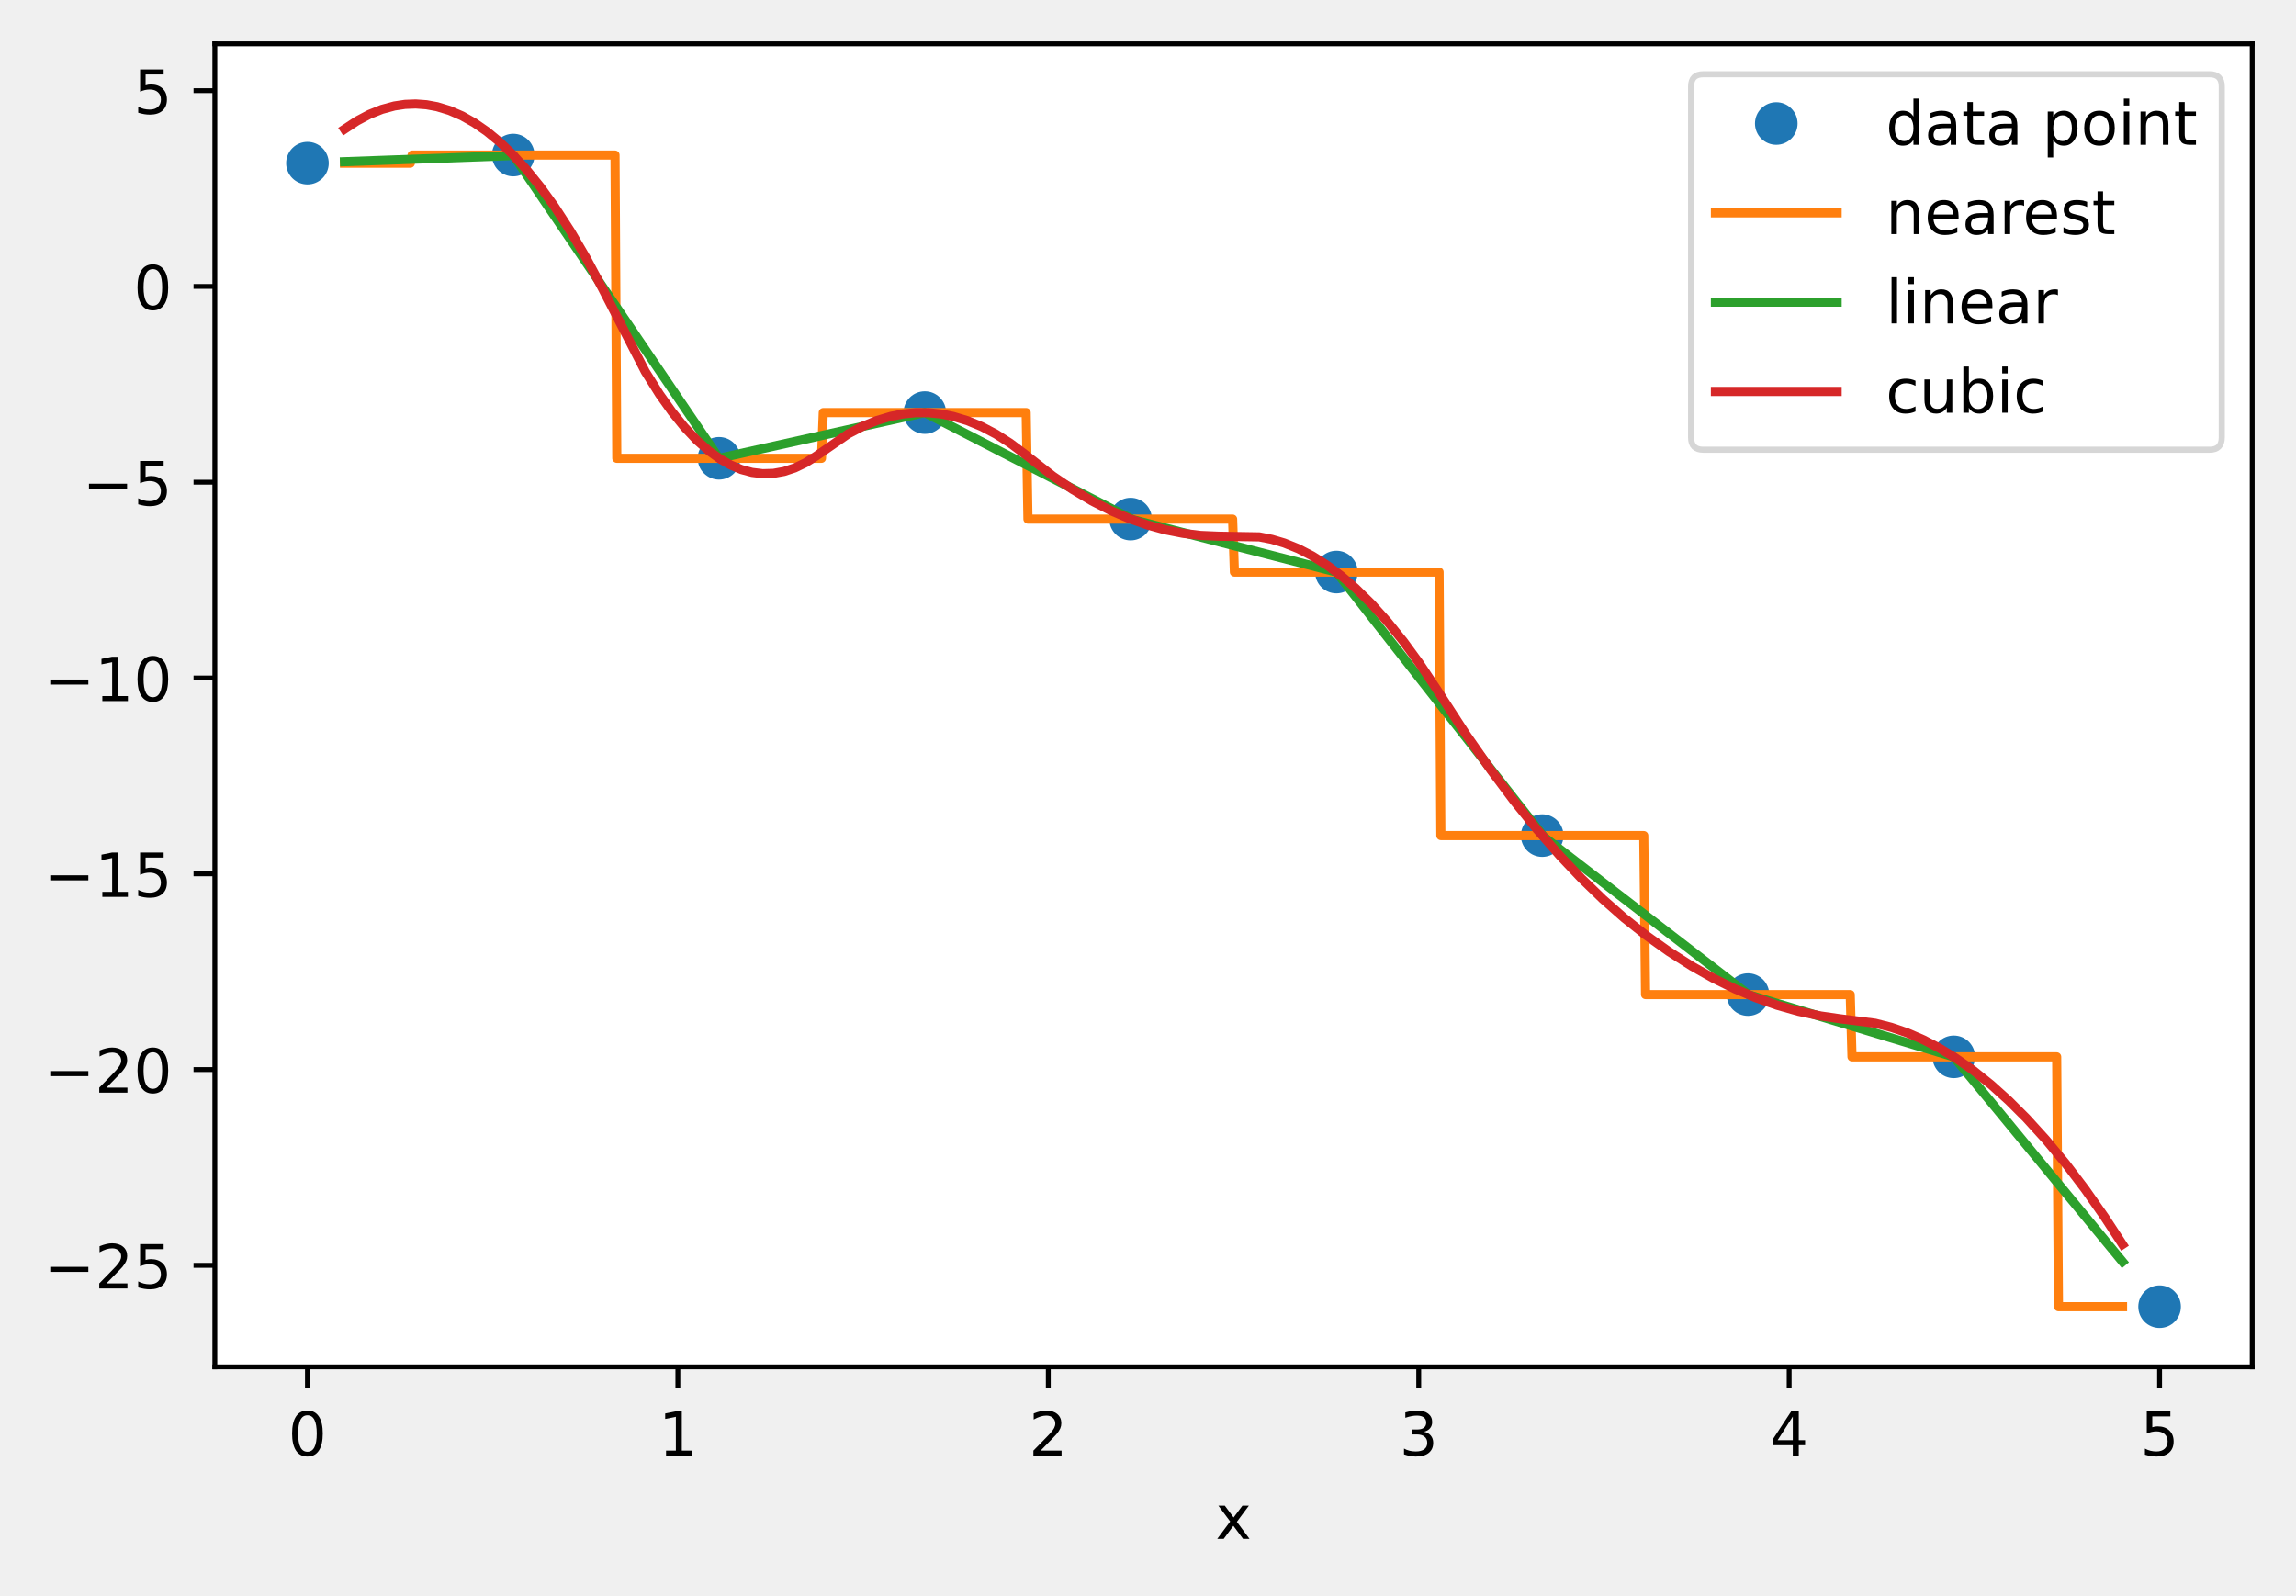
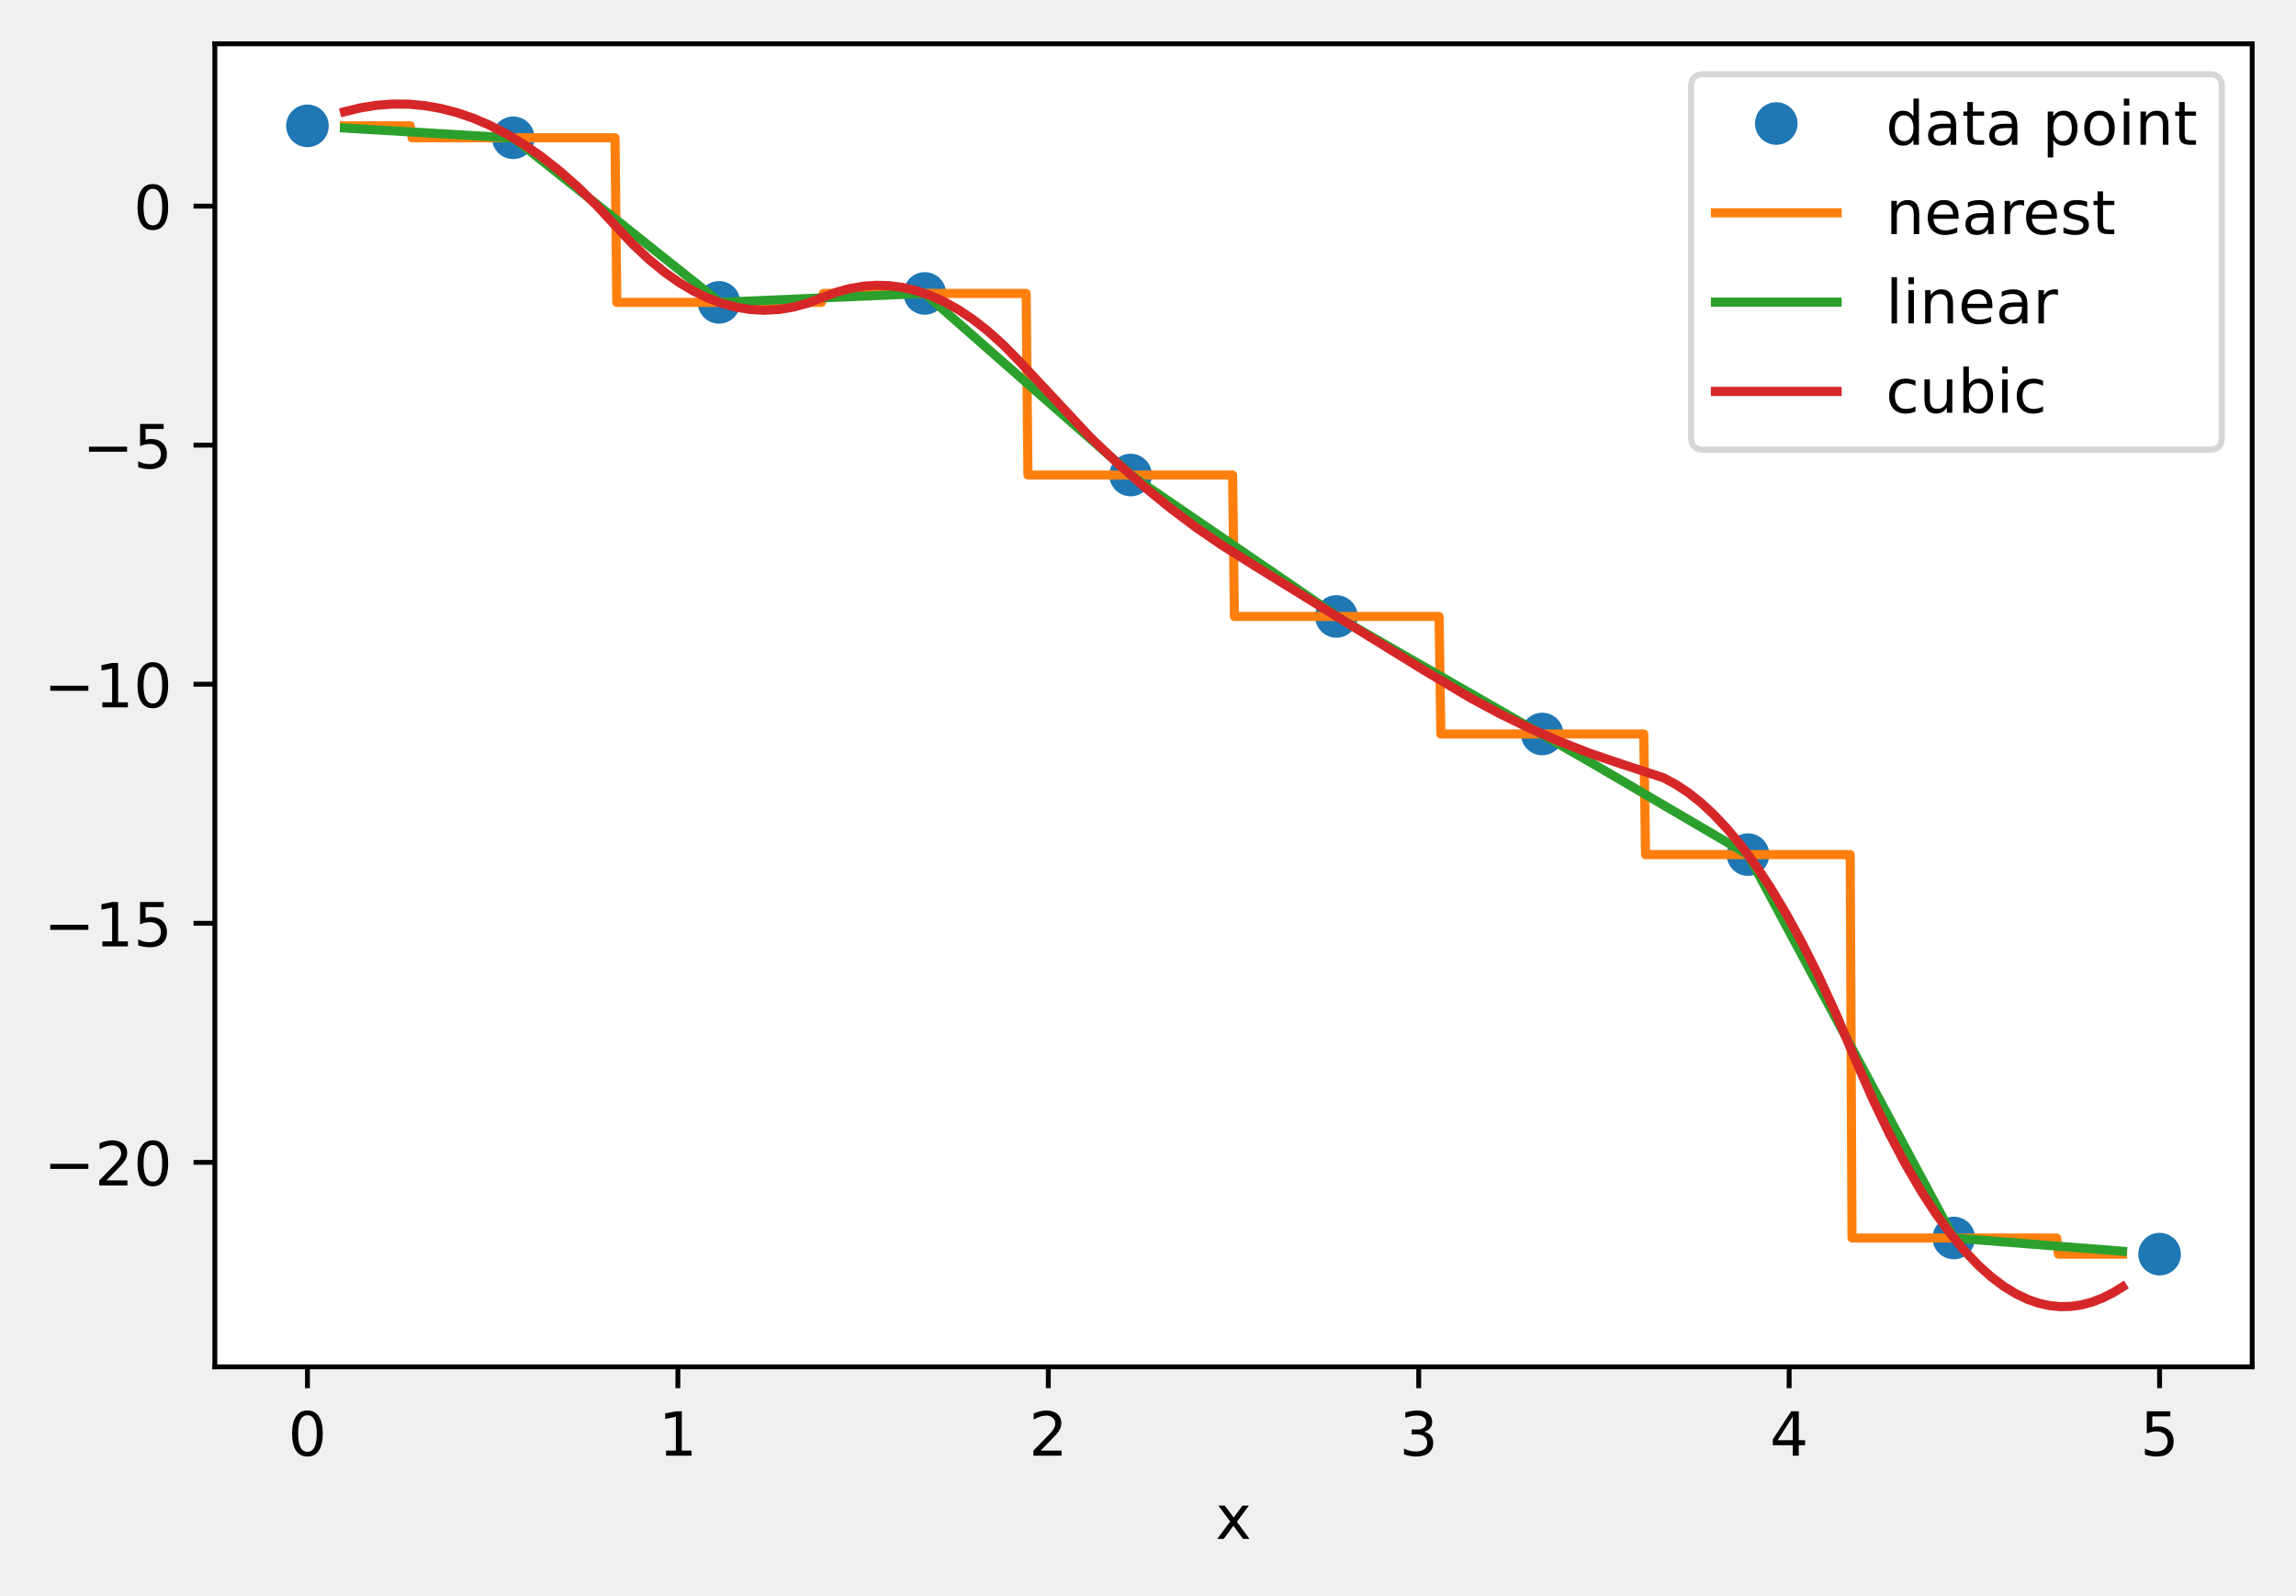
<svg xmlns="http://www.w3.org/2000/svg" xmlns:xlink="http://www.w3.org/1999/xlink" height="262.196pt" version="1.1" viewBox="0 0 377.305 262.196" width="377.305pt">
  <defs>
    <style type="text/css">*{stroke-linecap:butt;stroke-linejoin:round;}</style>
  </defs>
  <g id="figure_1">
    <g id="patch_1">
      <path d="M 0 262.196  L 377.305 262.196  L 377.305 0  L 0 0  z " style="fill:none;" />
    </g>
    <g id="axes_1">
      <g id="patch_2">
        <path d="M 35.305 224.64  L 370.105 224.64  L 370.105 7.2  L 35.305 7.2  z " style="fill:#ffffff;" />
      </g>
      <g id="matplotlib.axis_1">
        <g id="xtick_1">
          <g id="line2d_1">
            <defs>
-               <path d="M 0 0  L 0 3.5  " id="m0f833b8d4b" style="stroke:#000000;stroke-width:0.8;" />
-             </defs>
-             <g>
-               <use style="stroke:#000000;stroke-width:0.8;" x="50.523" xlink:href="#m0f833b8d4b" y="224.64" />
+               <path d="M 0 0  L 0 3.5  " id="m1fe7f9c137" style="stroke:#000000;stroke-width:0.8;" />
+             </defs>
+             <g>
+               <use style="stroke:#000000;stroke-width:0.8;" x="50.523" xlink:href="#m1fe7f9c137" y="224.64" />
            </g>
          </g>
          <g id="text_1">
            <g transform="translate(47.34162 239.2384)scale(0.1 -0.1)">
              <defs>
                <path d="M 31.781 66.406  Q 24.172 66.406 20.328 58.906  Q 16.5 51.422 16.5 36.375  Q 16.5 21.391 20.328 13.891  Q 24.172 6.391 31.781 6.391  Q 39.453 6.391 43.281 13.891  Q 47.125 21.391 47.125 36.375  Q 47.125 51.422 43.281 58.906  Q 39.453 66.406 31.781 66.406  z M 31.781 74.219  Q 44.047 74.219 50.516 64.516  Q 56.984 54.828 56.984 36.375  Q 56.984 17.969 50.516 8.266  Q 44.047 -1.422 31.781 -1.422  Q 19.531 -1.422 13.062 8.266  Q 6.594 17.969 6.594 36.375  Q 6.594 54.828 13.062 64.516  Q 19.531 74.219 31.781 74.219  z " id="DejaVuSans-48" />
              </defs>
              <use xlink:href="#DejaVuSans-48" />
            </g>
          </g>
        </g>
        <g id="xtick_2">
          <g id="line2d_2">
            <g>
-               <use style="stroke:#000000;stroke-width:0.8;" x="111.396" xlink:href="#m0f833b8d4b" y="224.64" />
+               <use style="stroke:#000000;stroke-width:0.8;" x="111.396" xlink:href="#m1fe7f9c137" y="224.64" />
            </g>
          </g>
          <g id="text_2">
            <g transform="translate(108.2143 239.2384)scale(0.1 -0.1)">
              <defs>
                <path d="M 12.406 8.297  L 28.516 8.297  L 28.516 63.922  L 10.984 60.406  L 10.984 69.391  L 28.422 72.906  L 38.281 72.906  L 38.281 8.297  L 54.391 8.297  L 54.391 0  L 12.406 0  z " id="DejaVuSans-49" />
              </defs>
              <use xlink:href="#DejaVuSans-49" />
            </g>
          </g>
        </g>
        <g id="xtick_3">
          <g id="line2d_3">
            <g>
-               <use style="stroke:#000000;stroke-width:0.8;" x="172.268" xlink:href="#m0f833b8d4b" y="224.64" />
+               <use style="stroke:#000000;stroke-width:0.8;" x="172.268" xlink:href="#m1fe7f9c137" y="224.64" />
            </g>
          </g>
          <g id="text_3">
            <g transform="translate(169.0871 239.2384)scale(0.1 -0.1)">
              <defs>
                <path d="M 19.188 8.297  L 53.609 8.297  L 53.609 0  L 7.328 0  L 7.328 8.297  Q 12.938 14.109 22.625 23.891  Q 32.328 33.688 34.812 36.531  Q 39.547 41.844 41.422 45.531  Q 43.312 49.219 43.312 52.781  Q 43.312 58.594 39.234 62.25  Q 35.156 65.922 28.609 65.922  Q 23.969 65.922 18.812 64.312  Q 13.672 62.703 7.812 59.422  L 7.812 69.391  Q 13.766 71.781 18.938 73  Q 24.125 74.219 28.422 74.219  Q 39.75 74.219 46.484 68.547  Q 53.219 62.891 53.219 53.422  Q 53.219 48.922 51.531 44.891  Q 49.859 40.875 45.406 35.406  Q 44.188 33.984 37.641 27.219  Q 31.109 20.453 19.188 8.297  z " id="DejaVuSans-50" />
              </defs>
              <use xlink:href="#DejaVuSans-50" />
            </g>
          </g>
        </g>
        <g id="xtick_4">
          <g id="line2d_4">
            <g>
-               <use style="stroke:#000000;stroke-width:0.8;" x="233.141" xlink:href="#m0f833b8d4b" y="224.64" />
+               <use style="stroke:#000000;stroke-width:0.8;" x="233.141" xlink:href="#m1fe7f9c137" y="224.64" />
            </g>
          </g>
          <g id="text_4">
            <g transform="translate(229.9598 239.2384)scale(0.1 -0.1)">
              <defs>
                <path d="M 40.578 39.312  Q 47.656 37.797 51.625 33  Q 55.609 28.219 55.609 21.188  Q 55.609 10.406 48.188 4.484  Q 40.766 -1.422 27.094 -1.422  Q 22.516 -1.422 17.656 -0.516  Q 12.797 0.391 7.625 2.203  L 7.625 11.719  Q 11.719 9.328 16.594 8.109  Q 21.484 6.891 26.812 6.891  Q 36.078 6.891 40.938 10.547  Q 45.797 14.203 45.797 21.188  Q 45.797 27.641 41.281 31.266  Q 36.766 34.906 28.719 34.906  L 20.219 34.906  L 20.219 43.016  L 29.109 43.016  Q 36.375 43.016 40.234 45.922  Q 44.094 48.828 44.094 54.297  Q 44.094 59.906 40.109 62.906  Q 36.141 65.922 28.719 65.922  Q 24.656 65.922 20.016 65.031  Q 15.375 64.156 9.812 62.312  L 9.812 71.094  Q 15.438 72.656 20.344 73.438  Q 25.25 74.219 29.594 74.219  Q 40.828 74.219 47.359 69.109  Q 53.906 64.016 53.906 55.328  Q 53.906 49.266 50.438 45.094  Q 46.969 40.922 40.578 39.312  z " id="DejaVuSans-51" />
              </defs>
              <use xlink:href="#DejaVuSans-51" />
            </g>
          </g>
        </g>
        <g id="xtick_5">
          <g id="line2d_5">
            <g>
-               <use style="stroke:#000000;stroke-width:0.8;" x="294.014" xlink:href="#m0f833b8d4b" y="224.64" />
+               <use style="stroke:#000000;stroke-width:0.8;" x="294.014" xlink:href="#m1fe7f9c137" y="224.64" />
            </g>
          </g>
          <g id="text_5">
            <g transform="translate(290.8325 239.2384)scale(0.1 -0.1)">
              <defs>
                <path d="M 37.797 64.312  L 12.891 25.391  L 37.797 25.391  z M 35.203 72.906  L 47.609 72.906  L 47.609 25.391  L 58.016 25.391  L 58.016 17.188  L 47.609 17.188  L 47.609 0  L 37.797 0  L 37.797 17.188  L 4.891 17.188  L 4.891 26.703  z " id="DejaVuSans-52" />
              </defs>
              <use xlink:href="#DejaVuSans-52" />
            </g>
          </g>
        </g>
        <g id="xtick_6">
          <g id="line2d_6">
            <g>
-               <use style="stroke:#000000;stroke-width:0.8;" x="354.887" xlink:href="#m0f833b8d4b" y="224.64" />
+               <use style="stroke:#000000;stroke-width:0.8;" x="354.887" xlink:href="#m1fe7f9c137" y="224.64" />
            </g>
          </g>
          <g id="text_6">
            <g transform="translate(351.7053 239.2384)scale(0.1 -0.1)">
              <defs>
                <path d="M 10.797 72.906  L 49.516 72.906  L 49.516 64.594  L 19.828 64.594  L 19.828 46.734  Q 21.969 47.469 24.109 47.828  Q 26.266 48.188 28.422 48.188  Q 40.625 48.188 47.75 41.5  Q 54.891 34.812 54.891 23.391  Q 54.891 11.625 47.562 5.094  Q 40.234 -1.422 26.906 -1.422  Q 22.312 -1.422 17.547 -0.641  Q 12.797 0.141 7.719 1.703  L 7.719 11.625  Q 12.109 9.234 16.797 8.062  Q 21.484 6.891 26.703 6.891  Q 35.156 6.891 40.078 11.328  Q 45.016 15.766 45.016 23.391  Q 45.016 31 40.078 35.438  Q 35.156 39.891 26.703 39.891  Q 22.75 39.891 18.812 39.016  Q 14.891 38.141 10.797 36.281  z " id="DejaVuSans-53" />
              </defs>
              <use xlink:href="#DejaVuSans-53" />
            </g>
          </g>
        </g>
        <g id="text_7">
          <g transform="translate(199.7453 252.9166)scale(0.1 -0.1)">
            <defs>
              <path d="M 54.891 54.688  L 35.109 28.078  L 55.906 0  L 45.312 0  L 29.391 21.484  L 13.484 0  L 2.875 0  L 24.125 28.609  L 4.688 54.688  L 15.281 54.688  L 29.781 35.203  L 44.281 54.688  z " id="DejaVuSans-120" />
            </defs>
            <use xlink:href="#DejaVuSans-120" />
          </g>
        </g>
      </g>
      <g id="matplotlib.axis_2">
        <g id="ytick_1">
          <g id="line2d_7">
            <defs>
-               <path d="M 0 0  L -3.5 0  " id="maabe296175" style="stroke:#000000;stroke-width:0.8;" />
-             </defs>
-             <g>
-               <use style="stroke:#000000;stroke-width:0.8;" x="35.305" xlink:href="#maabe296175" y="207.96" />
+               <path d="M 0 0  L -3.5 0  " id="mdf8553741a" style="stroke:#000000;stroke-width:0.8;" />
+             </defs>
+             <g>
+               <use style="stroke:#000000;stroke-width:0.8;" x="35.305" xlink:href="#mdf8553741a" y="191.03" />
            </g>
          </g>
          <g id="text_8">
-             <g transform="translate(7.2 211.7592)scale(0.1 -0.1)">
+             <g transform="translate(7.2 194.8293)scale(0.1 -0.1)">
              <defs>
                <path d="M 10.594 35.5  L 73.188 35.5  L 73.188 27.203  L 10.594 27.203  z " id="DejaVuSans-8722" />
              </defs>
-               <use xlink:href="#DejaVuSans-8722" />
-               <use x="83.789" xlink:href="#DejaVuSans-50" />
-               <use x="147.412" xlink:href="#DejaVuSans-53" />
-             </g>
-           </g>
-         </g>
-         <g id="ytick_2">
-           <g id="line2d_8">
-             <g>
-               <use style="stroke:#000000;stroke-width:0.8;" x="35.305" xlink:href="#maabe296175" y="175.783" />
-             </g>
-           </g>
-           <g id="text_9">
-             <g transform="translate(7.2 179.582)scale(0.1 -0.1)">
              <use xlink:href="#DejaVuSans-8722" />
              <use x="83.789" xlink:href="#DejaVuSans-50" />
              <use x="147.412" xlink:href="#DejaVuSans-48" />
            </g>
          </g>
        </g>
-         <g id="ytick_3">
-           <g id="line2d_9">
-             <g>
-               <use style="stroke:#000000;stroke-width:0.8;" x="35.305" xlink:href="#maabe296175" y="143.606" />
-             </g>
-           </g>
-           <g id="text_10">
-             <g transform="translate(7.2 147.4048)scale(0.1 -0.1)">
+         <g id="ytick_2">
+           <g id="line2d_8">
+             <g>
+               <use style="stroke:#000000;stroke-width:0.8;" x="35.305" xlink:href="#mdf8553741a" y="151.741" />
+             </g>
+           </g>
+           <g id="text_9">
+             <g transform="translate(7.2 155.5406)scale(0.1 -0.1)">
              <use xlink:href="#DejaVuSans-8722" />
              <use x="83.789" xlink:href="#DejaVuSans-49" />
              <use x="147.412" xlink:href="#DejaVuSans-53" />
            </g>
          </g>
        </g>
-         <g id="ytick_4">
-           <g id="line2d_10">
-             <g>
-               <use style="stroke:#000000;stroke-width:0.8;" x="35.305" xlink:href="#maabe296175" y="111.428" />
-             </g>
-           </g>
-           <g id="text_11">
-             <g transform="translate(7.2 115.2276)scale(0.1 -0.1)">
+         <g id="ytick_3">
+           <g id="line2d_9">
+             <g>
+               <use style="stroke:#000000;stroke-width:0.8;" x="35.305" xlink:href="#mdf8553741a" y="112.453" />
+             </g>
+           </g>
+           <g id="text_10">
+             <g transform="translate(7.2 116.2518)scale(0.1 -0.1)">
              <use xlink:href="#DejaVuSans-8722" />
              <use x="83.789" xlink:href="#DejaVuSans-49" />
              <use x="147.412" xlink:href="#DejaVuSans-48" />
            </g>
          </g>
        </g>
+         <g id="ytick_4">
+           <g id="line2d_10">
+             <g>
+               <use style="stroke:#000000;stroke-width:0.8;" x="35.305" xlink:href="#mdf8553741a" y="73.164" />
+             </g>
+           </g>
+           <g id="text_11">
+             <g transform="translate(13.5625 76.96309)scale(0.1 -0.1)">
+               <use xlink:href="#DejaVuSans-8722" />
+               <use x="83.789" xlink:href="#DejaVuSans-53" />
+             </g>
+           </g>
+         </g>
        <g id="ytick_5">
          <g id="line2d_11">
            <g>
-               <use style="stroke:#000000;stroke-width:0.8;" x="35.305" xlink:href="#maabe296175" y="79.251" />
+               <use style="stroke:#000000;stroke-width:0.8;" x="35.305" xlink:href="#mdf8553741a" y="33.875" />
            </g>
          </g>
          <g id="text_12">
-             <g transform="translate(13.5625 83.05042)scale(0.1 -0.1)">
-               <use xlink:href="#DejaVuSans-8722" />
-               <use x="83.789" xlink:href="#DejaVuSans-53" />
-             </g>
-           </g>
-         </g>
-         <g id="ytick_6">
-           <g id="line2d_12">
-             <g>
-               <use style="stroke:#000000;stroke-width:0.8;" x="35.305" xlink:href="#maabe296175" y="47.074" />
-             </g>
-           </g>
-           <g id="text_13">
-             <g transform="translate(21.94219 50.87323)scale(0.1 -0.1)">
+             <g transform="translate(21.94219 37.67434)scale(0.1 -0.1)">
              <use xlink:href="#DejaVuSans-48" />
            </g>
          </g>
        </g>
-         <g id="ytick_7">
-           <g id="line2d_13">
-             <g>
-               <use style="stroke:#000000;stroke-width:0.8;" x="35.305" xlink:href="#maabe296175" y="14.897" />
-             </g>
-           </g>
-           <g id="text_14">
-             <g transform="translate(21.94219 18.69605)scale(0.1 -0.1)">
-               <use xlink:href="#DejaVuSans-53" />
-             </g>
-           </g>
-         </g>
+       </g>
+       <g id="line2d_12">
+         <defs>
+           <path d="M 0 3  C 0.796 3 1.559 2.684 2.121 2.121  C 2.684 1.559 3 0.796 3 0  C 3 -0.796 2.684 -1.559 2.121 -2.121  C 1.559 -2.684 0.796 -3 0 -3  C -0.796 -3 -1.559 -2.684 -2.121 -2.121  C -2.684 -1.559 -3 -0.796 -3 0  C -3 0.796 -2.684 1.559 -2.121 2.121  C -1.559 2.684 -0.796 3 0 3  z " id="m6ed9623f6e" style="stroke:#1f77b4;" />
+         </defs>
+         <g clip-path="url(#pce890dc436)">
+           <use style="fill:#1f77b4;stroke:#1f77b4;" x="50.523" xlink:href="#m6ed9623f6e" y="20.685" />
+           <use style="fill:#1f77b4;stroke:#1f77b4;" x="84.341" xlink:href="#m6ed9623f6e" y="22.648" />
+           <use style="fill:#1f77b4;stroke:#1f77b4;" x="118.159" xlink:href="#m6ed9623f6e" y="49.697" />
+           <use style="fill:#1f77b4;stroke:#1f77b4;" x="151.977" xlink:href="#m6ed9623f6e" y="48.225" />
+           <use style="fill:#1f77b4;stroke:#1f77b4;" x="185.796" xlink:href="#m6ed9623f6e" y="78.07" />
+           <use style="fill:#1f77b4;stroke:#1f77b4;" x="219.614" xlink:href="#m6ed9623f6e" y="101.314" />
+           <use style="fill:#1f77b4;stroke:#1f77b4;" x="253.432" xlink:href="#m6ed9623f6e" y="120.63" />
+           <use style="fill:#1f77b4;stroke:#1f77b4;" x="287.25" xlink:href="#m6ed9623f6e" y="140.457" />
+           <use style="fill:#1f77b4;stroke:#1f77b4;" x="321.068" xlink:href="#m6ed9623f6e" y="203.464" />
+           <use style="fill:#1f77b4;stroke:#1f77b4;" x="354.887" xlink:href="#m6ed9623f6e" y="206.12" />
+         </g>
+       </g>
+       <g id="line2d_13">
+         <path clip-path="url(#pce890dc436)" d="M 56.61 20.685  L 67.432 20.685  L 67.724 22.648  L 101.067 22.648  L 101.36 49.697  L 134.995 49.697  L 135.288 48.225  L 168.631 48.225  L 168.923 78.07  L 202.558 78.07  L 202.851 101.314  L 236.486 101.314  L 236.779 120.63  L 270.122 120.63  L 270.414 140.457  L 304.05 140.457  L 304.342 203.464  L 337.977 203.464  L 338.27 206.12  L 348.799 206.12  L 348.799 206.12  " style="fill:none;stroke:#ff7f0e;stroke-linecap:square;stroke-width:1.5;" />
      </g>
      <g id="line2d_14">
-         <defs>
-           <path d="M 0 3  C 0.796 3 1.559 2.684 2.121 2.121  C 2.684 1.559 3 0.796 3 0  C 3 -0.796 2.684 -1.559 2.121 -2.121  C 1.559 -2.684 0.796 -3 0 -3  C -0.796 -3 -1.559 -2.684 -2.121 -2.121  C -2.684 -1.559 -3 -0.796 -3 0  C -3 0.796 -2.684 1.559 -2.121 2.121  C -1.559 2.684 -0.796 3 0 3  z " id="ma60b5a158a" style="stroke:#1f77b4;" />
-         </defs>
-         <g clip-path="url(#pd0c50c3afa)">
-           <use style="fill:#1f77b4;stroke:#1f77b4;" x="50.523" xlink:href="#ma60b5a158a" y="26.814" />
-           <use style="fill:#1f77b4;stroke:#1f77b4;" x="84.341" xlink:href="#ma60b5a158a" y="25.484" />
-           <use style="fill:#1f77b4;stroke:#1f77b4;" x="118.159" xlink:href="#ma60b5a158a" y="75.322" />
-           <use style="fill:#1f77b4;stroke:#1f77b4;" x="151.977" xlink:href="#ma60b5a158a" y="67.81" />
-           <use style="fill:#1f77b4;stroke:#1f77b4;" x="185.796" xlink:href="#ma60b5a158a" y="85.315" />
-           <use style="fill:#1f77b4;stroke:#1f77b4;" x="219.614" xlink:href="#ma60b5a158a" y="94.016" />
-           <use style="fill:#1f77b4;stroke:#1f77b4;" x="253.432" xlink:href="#ma60b5a158a" y="137.329" />
-           <use style="fill:#1f77b4;stroke:#1f77b4;" x="287.25" xlink:href="#ma60b5a158a" y="163.46" />
-           <use style="fill:#1f77b4;stroke:#1f77b4;" x="321.068" xlink:href="#ma60b5a158a" y="173.691" />
-           <use style="fill:#1f77b4;stroke:#1f77b4;" x="354.887" xlink:href="#ma60b5a158a" y="214.756" />
-         </g>
+         <path clip-path="url(#pce890dc436)" d="M 56.61 21.038  L 84.396 22.692  L 118.324 49.69  L 151.959 48.226  L 154.591 50.532  L 186.472 78.535  L 220.692 101.93  L 261.64 125.442  L 287.086 140.36  L 287.378 140.695  L 321.013 203.362  L 321.598 203.506  L 348.799 205.642  L 348.799 205.642  " style="fill:none;stroke:#2ca02c;stroke-linecap:square;stroke-width:1.5;" />
      </g>
      <g id="line2d_15">
-         <path clip-path="url(#pd0c50c3afa)" d="M 56.61 26.814  L 67.432 26.814  L 67.724 25.484  L 101.067 25.484  L 101.36 75.322  L 134.995 75.322  L 135.288 67.81  L 168.631 67.81  L 168.923 85.315  L 202.558 85.315  L 202.851 94.016  L 236.486 94.016  L 236.779 137.329  L 270.122 137.329  L 270.414 163.46  L 304.05 163.46  L 304.342 173.691  L 337.977 173.691  L 338.27 214.756  L 348.799 214.756  L 348.799 214.756  " style="fill:none;stroke:#ff7f0e;stroke-linecap:square;stroke-width:1.5;" />
-       </g>
-       <g id="line2d_16">
-         <path clip-path="url(#pd0c50c3afa)" d="M 56.61 26.575  L 84.396 25.565  L 118.031 75.133  L 118.324 75.285  L 151.959 67.814  L 154.884 69.314  L 186.179 85.413  L 219.522 93.993  L 220.107 94.649  L 253.743 137.569  L 287.378 163.499  L 321.013 173.675  L 322.183 175.045  L 348.799 207.365  L 348.799 207.365  " style="fill:none;stroke:#2ca02c;stroke-linecap:square;stroke-width:1.5;" />
-       </g>
-       <g id="line2d_17">
-         <path clip-path="url(#pd0c50c3afa)" d="M 56.61 21.23  L 58.658 19.879  L 60.705 18.793  L 62.752 17.973  L 64.8 17.419  L 66.555 17.155  L 68.309 17.086  L 70.064 17.212  L 71.819 17.533  L 73.867 18.154  L 75.914 19.04  L 77.961 20.192  L 80.009 21.61  L 82.056 23.293  L 84.103 25.241  L 86.443 27.793  L 88.783 30.691  L 91.123 33.936  L 93.755 38.001  L 96.388 42.506  L 99.02 47.448  L 106.04 61.069  L 108.379 64.798  L 110.427 67.677  L 112.474 70.198  L 114.521 72.361  L 116.569 74.167  L 118.324 75.429  L 120.079 76.429  L 121.834 77.166  L 123.588 77.639  L 125.343 77.85  L 127.098 77.798  L 128.853 77.483  L 130.608 76.905  L 132.363 76.064  L 134.118 74.96  L 139.382 71.311  L 141.722 70.087  L 144.062 69.125  L 146.402 68.424  L 148.449 68.026  L 150.497 67.828  L 152.544 67.831  L 154.591 68.033  L 156.639 68.437  L 158.979 69.142  L 161.319 70.11  L 163.658 71.339  L 165.998 72.83  L 168.338 74.583  L 173.018 78.24  L 176.235 80.427  L 179.452 82.341  L 182.67 83.982  L 185.595 85.237  L 188.519 86.266  L 191.444 87.069  L 194.369 87.647  L 197.294 88  L 200.219 88.126  L 206.946 88.238  L 208.993 88.64  L 211.04 89.248  L 213.38 90.193  L 215.72 91.405  L 218.06 92.886  L 220.4 94.633  L 222.74 96.649  L 225.372 99.236  L 228.004 102.163  L 230.637 105.428  L 233.269 109.031  L 236.194 113.433  L 240.874 120.647  L 244.968 126.516  L 248.771 131.594  L 252.573 136.312  L 256.375 140.671  L 259.885 144.376  L 263.395 147.775  L 266.904 150.868  L 270.414 153.655  L 274.216 156.365  L 278.019 158.786  L 281.528 160.764  L 285.038 162.495  L 288.548 163.98  L 292.058 165.219  L 295.568 166.211  L 299.077 166.956  L 302.295 167.423  L 308.144 168.168  L 310.777 168.837  L 313.409 169.739  L 316.041 170.874  L 318.674 172.243  L 321.306 173.845  L 324.231 175.899  L 327.156 178.241  L 330.08 180.871  L 333.005 183.789  L 336.223 187.331  L 339.44 191.222  L 342.657 195.462  L 345.874 200.049  L 348.799 204.523  L 348.799 204.523  " style="fill:none;stroke:#d62728;stroke-linecap:square;stroke-width:1.5;" />
+         <path clip-path="url(#pce890dc436)" d="M 56.61 18.364  L 59.242 17.724  L 61.875 17.303  L 64.507 17.102  L 67.139 17.121  L 69.772 17.359  L 72.404 17.817  L 75.036 18.495  L 77.669 19.391  L 80.301 20.508  L 83.226 22.006  L 86.151 23.775  L 89.076 25.815  L 92 28.126  L 94.925 30.709  L 98.143 33.862  L 101.36 37.343  L 103.992 40.143  L 106.624 42.621  L 109.257 44.779  L 111.597 46.427  L 113.937 47.822  L 116.276 48.963  L 118.616 49.85  L 120.956 50.484  L 123.296 50.864  L 125.636 50.99  L 127.976 50.863  L 130.315 50.482  L 132.655 49.847  L 134.995 48.959  L 137.335 48.056  L 139.675 47.409  L 142.015 47.019  L 144.062 46.888  L 146.11 46.952  L 148.157 47.213  L 150.497 47.752  L 152.837 48.546  L 155.176 49.597  L 157.516 50.905  L 159.856 52.468  L 162.196 54.288  L 164.828 56.642  L 167.461 59.32  L 179.16 71.861  L 183.547 76.042  L 187.934 79.927  L 192.322 83.514  L 196.709 86.805  L 200.804 89.607  L 206.361 93.098  L 233.854 110.074  L 241.458 114.606  L 246.431 117.281  L 251.403 119.71  L 256.375 121.893  L 261.347 123.831  L 266.319 125.522  L 273.339 127.822  L 275.386 128.91  L 277.434 130.264  L 279.481 131.884  L 281.528 133.771  L 283.868 136.254  L 286.208 139.084  L 288.548 142.263  L 290.888 145.79  L 293.52 150.173  L 296.153 154.997  L 298.785 160.261  L 301.71 166.627  L 304.927 174.218  L 307.852 180.859  L 310.484 186.328  L 313.116 191.316  L 315.749 195.823  L 318.089 199.426  L 320.429 202.649  L 322.768 205.492  L 325.108 207.955  L 327.156 209.799  L 329.203 211.352  L 331.25 212.614  L 333.298 213.585  L 335.053 214.185  L 336.807 214.573  L 338.562 214.746  L 340.317 214.706  L 342.072 214.452  L 343.827 213.984  L 345.582 213.303  L 347.337 212.408  L 348.799 211.499  L 348.799 211.499  " style="fill:none;stroke:#d62728;stroke-linecap:square;stroke-width:1.5;" />
      </g>
      <g id="patch_3">
        <path d="M 35.305 224.64  L 35.305 7.2  " style="fill:none;stroke:#000000;stroke-linecap:square;stroke-linejoin:miter;stroke-width:0.8;" />
      </g>
      <g id="patch_4">
        <path d="M 370.105 224.64  L 370.105 7.2  " style="fill:none;stroke:#000000;stroke-linecap:square;stroke-linejoin:miter;stroke-width:0.8;" />
      </g>
      <g id="patch_5">
        <path d="M 35.305 224.64  L 370.105 224.64  " style="fill:none;stroke:#000000;stroke-linecap:square;stroke-linejoin:miter;stroke-width:0.8;" />
      </g>
      <g id="patch_6">
        <path d="M 35.305 7.2  L 370.105 7.2  " style="fill:none;stroke:#000000;stroke-linecap:square;stroke-linejoin:miter;stroke-width:0.8;" />
      </g>
      <g id="legend_1">
        <g id="patch_7">
          <path d="M 279.898 73.912  L 363.105 73.912  Q 365.105 73.912 365.105 71.912  L 365.105 14.2  Q 365.105 12.2 363.105 12.2  L 279.898 12.2  Q 277.898 12.2 277.898 14.2  L 277.898 71.912  Q 277.898 73.912 279.898 73.912  z " style="fill:#ffffff;opacity:0.8;stroke:#cccccc;stroke-linejoin:miter;" />
        </g>
-         <g id="line2d_18" />
-         <g id="line2d_19">
+         <g id="line2d_16" />
+         <g id="line2d_17">
          <g>
-             <use style="fill:#1f77b4;stroke:#1f77b4;" x="291.898" xlink:href="#ma60b5a158a" y="20.298" />
-           </g>
-         </g>
-         <g id="text_15">
+             <use style="fill:#1f77b4;stroke:#1f77b4;" x="291.898" xlink:href="#m6ed9623f6e" y="20.298" />
+           </g>
+         </g>
+         <g id="text_13">
          <g transform="translate(309.8984 23.79844)scale(0.1 -0.1)">
            <defs>
              <path d="M 45.406 46.391  L 45.406 75.984  L 54.391 75.984  L 54.391 0  L 45.406 0  L 45.406 8.203  Q 42.578 3.328 38.25 0.953  Q 33.938 -1.422 27.875 -1.422  Q 17.969 -1.422 11.734 6.484  Q 5.516 14.406 5.516 27.297  Q 5.516 40.188 11.734 48.094  Q 17.969 56 27.875 56  Q 33.938 56 38.25 53.625  Q 42.578 51.266 45.406 46.391  z M 14.797 27.297  Q 14.797 17.391 18.875 11.75  Q 22.953 6.109 30.078 6.109  Q 37.203 6.109 41.297 11.75  Q 45.406 17.391 45.406 27.297  Q 45.406 37.203 41.297 42.844  Q 37.203 48.484 30.078 48.484  Q 22.953 48.484 18.875 42.844  Q 14.797 37.203 14.797 27.297  z " id="DejaVuSans-100" />
              <path d="M 34.281 27.484  Q 23.391 27.484 19.188 25  Q 14.984 22.516 14.984 16.5  Q 14.984 11.719 18.141 8.906  Q 21.297 6.109 26.703 6.109  Q 34.188 6.109 38.703 11.406  Q 43.219 16.703 43.219 25.484  L 43.219 27.484  z M 52.203 31.203  L 52.203 0  L 43.219 0  L 43.219 8.297  Q 40.141 3.328 35.547 0.953  Q 30.953 -1.422 24.312 -1.422  Q 15.922 -1.422 10.953 3.297  Q 6 8.016 6 15.922  Q 6 25.141 12.172 29.828  Q 18.359 34.516 30.609 34.516  L 43.219 34.516  L 43.219 35.406  Q 43.219 41.609 39.141 45  Q 35.062 48.391 27.688 48.391  Q 23 48.391 18.547 47.266  Q 14.109 46.141 10.016 43.891  L 10.016 52.203  Q 14.938 54.109 19.578 55.047  Q 24.219 56 28.609 56  Q 40.484 56 46.344 49.844  Q 52.203 43.703 52.203 31.203  z " id="DejaVuSans-97" />
              <path d="M 18.312 70.219  L 18.312 54.688  L 36.812 54.688  L 36.812 47.703  L 18.312 47.703  L 18.312 18.016  Q 18.312 11.328 20.141 9.422  Q 21.969 7.516 27.594 7.516  L 36.812 7.516  L 36.812 0  L 27.594 0  Q 17.188 0 13.234 3.875  Q 9.281 7.766 9.281 18.016  L 9.281 47.703  L 2.688 47.703  L 2.688 54.688  L 9.281 54.688  L 9.281 70.219  z " id="DejaVuSans-116" />
              <path id="DejaVuSans-32" />
              <path d="M 18.109 8.203  L 18.109 -20.797  L 9.078 -20.797  L 9.078 54.688  L 18.109 54.688  L 18.109 46.391  Q 20.953 51.266 25.266 53.625  Q 29.594 56 35.594 56  Q 45.562 56 51.781 48.094  Q 58.016 40.188 58.016 27.297  Q 58.016 14.406 51.781 6.484  Q 45.562 -1.422 35.594 -1.422  Q 29.594 -1.422 25.266 0.953  Q 20.953 3.328 18.109 8.203  z M 48.688 27.297  Q 48.688 37.203 44.609 42.844  Q 40.531 48.484 33.406 48.484  Q 26.266 48.484 22.188 42.844  Q 18.109 37.203 18.109 27.297  Q 18.109 17.391 22.188 11.75  Q 26.266 6.109 33.406 6.109  Q 40.531 6.109 44.609 11.75  Q 48.688 17.391 48.688 27.297  z " id="DejaVuSans-112" />
              <path d="M 30.609 48.391  Q 23.391 48.391 19.188 42.75  Q 14.984 37.109 14.984 27.297  Q 14.984 17.484 19.156 11.844  Q 23.344 6.203 30.609 6.203  Q 37.797 6.203 41.984 11.859  Q 46.188 17.531 46.188 27.297  Q 46.188 37.016 41.984 42.703  Q 37.797 48.391 30.609 48.391  z M 30.609 56  Q 42.328 56 49.016 48.375  Q 55.719 40.766 55.719 27.297  Q 55.719 13.875 49.016 6.219  Q 42.328 -1.422 30.609 -1.422  Q 18.844 -1.422 12.172 6.219  Q 5.516 13.875 5.516 27.297  Q 5.516 40.766 12.172 48.375  Q 18.844 56 30.609 56  z " id="DejaVuSans-111" />
              <path d="M 9.422 54.688  L 18.406 54.688  L 18.406 0  L 9.422 0  z M 9.422 75.984  L 18.406 75.984  L 18.406 64.594  L 9.422 64.594  z " id="DejaVuSans-105" />
              <path d="M 54.891 33.016  L 54.891 0  L 45.906 0  L 45.906 32.719  Q 45.906 40.484 42.875 44.328  Q 39.844 48.188 33.797 48.188  Q 26.516 48.188 22.312 43.547  Q 18.109 38.922 18.109 30.906  L 18.109 0  L 9.078 0  L 9.078 54.688  L 18.109 54.688  L 18.109 46.188  Q 21.344 51.125 25.703 53.562  Q 30.078 56 35.797 56  Q 45.219 56 50.047 50.172  Q 54.891 44.344 54.891 33.016  z " id="DejaVuSans-110" />
            </defs>
            <use xlink:href="#DejaVuSans-100" />
            <use x="63.477" xlink:href="#DejaVuSans-97" />
            <use x="124.756" xlink:href="#DejaVuSans-116" />
            <use x="163.965" xlink:href="#DejaVuSans-97" />
            <use x="225.244" xlink:href="#DejaVuSans-32" />
            <use x="257.031" xlink:href="#DejaVuSans-112" />
            <use x="320.508" xlink:href="#DejaVuSans-111" />
            <use x="381.689" xlink:href="#DejaVuSans-105" />
            <use x="409.473" xlink:href="#DejaVuSans-110" />
            <use x="472.852" xlink:href="#DejaVuSans-116" />
          </g>
        </g>
-         <g id="line2d_20">
+         <g id="line2d_18">
          <path d="M 281.898 34.977  L 301.898 34.977  " style="fill:none;stroke:#ff7f0e;stroke-linecap:square;stroke-width:1.5;" />
        </g>
-         <g id="line2d_21" />
-         <g id="text_16">
+         <g id="line2d_19" />
+         <g id="text_14">
          <g transform="translate(309.8984 38.47656)scale(0.1 -0.1)">
            <defs>
              <path d="M 56.203 29.594  L 56.203 25.203  L 14.891 25.203  Q 15.484 15.922 20.484 11.062  Q 25.484 6.203 34.422 6.203  Q 39.594 6.203 44.453 7.469  Q 49.312 8.734 54.109 11.281  L 54.109 2.781  Q 49.266 0.734 44.188 -0.344  Q 39.109 -1.422 33.891 -1.422  Q 20.797 -1.422 13.156 6.188  Q 5.516 13.812 5.516 26.812  Q 5.516 40.234 12.766 48.109  Q 20.016 56 32.328 56  Q 43.359 56 49.781 48.891  Q 56.203 41.797 56.203 29.594  z M 47.219 32.234  Q 47.125 39.594 43.094 43.984  Q 39.062 48.391 32.422 48.391  Q 24.906 48.391 20.391 44.141  Q 15.875 39.891 15.188 32.172  z " id="DejaVuSans-101" />
              <path d="M 41.109 46.297  Q 39.594 47.172 37.812 47.578  Q 36.031 48 33.891 48  Q 26.266 48 22.188 43.047  Q 18.109 38.094 18.109 28.812  L 18.109 0  L 9.078 0  L 9.078 54.688  L 18.109 54.688  L 18.109 46.188  Q 20.953 51.172 25.484 53.578  Q 30.031 56 36.531 56  Q 37.453 56 38.578 55.875  Q 39.703 55.766 41.062 55.516  z " id="DejaVuSans-114" />
              <path d="M 44.281 53.078  L 44.281 44.578  Q 40.484 46.531 36.375 47.5  Q 32.281 48.484 27.875 48.484  Q 21.188 48.484 17.844 46.438  Q 14.5 44.391 14.5 40.281  Q 14.5 37.156 16.891 35.375  Q 19.281 33.594 26.516 31.984  L 29.594 31.297  Q 39.156 29.25 43.188 25.516  Q 47.219 21.781 47.219 15.094  Q 47.219 7.469 41.188 3.016  Q 35.156 -1.422 24.609 -1.422  Q 20.219 -1.422 15.453 -0.562  Q 10.688 0.297 5.422 2  L 5.422 11.281  Q 10.406 8.688 15.234 7.391  Q 20.062 6.109 24.812 6.109  Q 31.156 6.109 34.562 8.281  Q 37.984 10.453 37.984 14.406  Q 37.984 18.062 35.516 20.016  Q 33.062 21.969 24.703 23.781  L 21.578 24.516  Q 13.234 26.266 9.516 29.906  Q 5.812 33.547 5.812 39.891  Q 5.812 47.609 11.281 51.797  Q 16.75 56 26.812 56  Q 31.781 56 36.172 55.266  Q 40.578 54.547 44.281 53.078  z " id="DejaVuSans-115" />
            </defs>
            <use xlink:href="#DejaVuSans-110" />
            <use x="63.379" xlink:href="#DejaVuSans-101" />
            <use x="124.902" xlink:href="#DejaVuSans-97" />
            <use x="186.182" xlink:href="#DejaVuSans-114" />
            <use x="225.045" xlink:href="#DejaVuSans-101" />
            <use x="286.568" xlink:href="#DejaVuSans-115" />
            <use x="338.668" xlink:href="#DejaVuSans-116" />
          </g>
        </g>
-         <g id="line2d_22">
+         <g id="line2d_20">
          <path d="M 281.898 49.655  L 301.898 49.655  " style="fill:none;stroke:#2ca02c;stroke-linecap:square;stroke-width:1.5;" />
        </g>
-         <g id="line2d_23" />
-         <g id="text_17">
+         <g id="line2d_21" />
+         <g id="text_15">
          <g transform="translate(309.8984 53.15469)scale(0.1 -0.1)">
            <defs>
              <path d="M 9.422 75.984  L 18.406 75.984  L 18.406 0  L 9.422 0  z " id="DejaVuSans-108" />
            </defs>
            <use xlink:href="#DejaVuSans-108" />
            <use x="27.783" xlink:href="#DejaVuSans-105" />
            <use x="55.566" xlink:href="#DejaVuSans-110" />
            <use x="118.945" xlink:href="#DejaVuSans-101" />
            <use x="180.469" xlink:href="#DejaVuSans-97" />
            <use x="241.748" xlink:href="#DejaVuSans-114" />
          </g>
        </g>
-         <g id="line2d_24">
+         <g id="line2d_22">
          <path d="M 281.898 64.333  L 301.898 64.333  " style="fill:none;stroke:#d62728;stroke-linecap:square;stroke-width:1.5;" />
        </g>
-         <g id="line2d_25" />
-         <g id="text_18">
+         <g id="line2d_23" />
+         <g id="text_16">
          <g transform="translate(309.8984 67.83281)scale(0.1 -0.1)">
            <defs>
              <path d="M 48.781 52.594  L 48.781 44.188  Q 44.969 46.297 41.141 47.344  Q 37.312 48.391 33.406 48.391  Q 24.656 48.391 19.812 42.844  Q 14.984 37.312 14.984 27.297  Q 14.984 17.281 19.812 11.734  Q 24.656 6.203 33.406 6.203  Q 37.312 6.203 41.141 7.25  Q 44.969 8.297 48.781 10.406  L 48.781 2.094  Q 45.016 0.344 40.984 -0.531  Q 36.969 -1.422 32.422 -1.422  Q 20.062 -1.422 12.781 6.344  Q 5.516 14.109 5.516 27.297  Q 5.516 40.672 12.859 48.328  Q 20.219 56 33.016 56  Q 37.156 56 41.109 55.141  Q 45.062 54.297 48.781 52.594  z " id="DejaVuSans-99" />
              <path d="M 8.5 21.578  L 8.5 54.688  L 17.484 54.688  L 17.484 21.922  Q 17.484 14.156 20.5 10.266  Q 23.531 6.391 29.594 6.391  Q 36.859 6.391 41.078 11.031  Q 45.312 15.672 45.312 23.688  L 45.312 54.688  L 54.297 54.688  L 54.297 0  L 45.312 0  L 45.312 8.406  Q 42.047 3.422 37.719 1  Q 33.406 -1.422 27.688 -1.422  Q 18.266 -1.422 13.375 4.438  Q 8.5 10.297 8.5 21.578  z M 31.109 56  z " id="DejaVuSans-117" />
              <path d="M 48.688 27.297  Q 48.688 37.203 44.609 42.844  Q 40.531 48.484 33.406 48.484  Q 26.266 48.484 22.188 42.844  Q 18.109 37.203 18.109 27.297  Q 18.109 17.391 22.188 11.75  Q 26.266 6.109 33.406 6.109  Q 40.531 6.109 44.609 11.75  Q 48.688 17.391 48.688 27.297  z M 18.109 46.391  Q 20.953 51.266 25.266 53.625  Q 29.594 56 35.594 56  Q 45.562 56 51.781 48.094  Q 58.016 40.188 58.016 27.297  Q 58.016 14.406 51.781 6.484  Q 45.562 -1.422 35.594 -1.422  Q 29.594 -1.422 25.266 0.953  Q 20.953 3.328 18.109 8.203  L 18.109 0  L 9.078 0  L 9.078 75.984  L 18.109 75.984  z " id="DejaVuSans-98" />
            </defs>
            <use xlink:href="#DejaVuSans-99" />
            <use x="54.98" xlink:href="#DejaVuSans-117" />
            <use x="118.359" xlink:href="#DejaVuSans-98" />
            <use x="181.836" xlink:href="#DejaVuSans-105" />
            <use x="209.619" xlink:href="#DejaVuSans-99" />
          </g>
        </g>
      </g>
    </g>
  </g>
  <defs>
-     <clipPath id="pd0c50c3afa">
+     <clipPath id="pce890dc436">
      <rect height="217.44" width="334.8" x="35.305" y="7.2" />
    </clipPath>
  </defs>
</svg>
